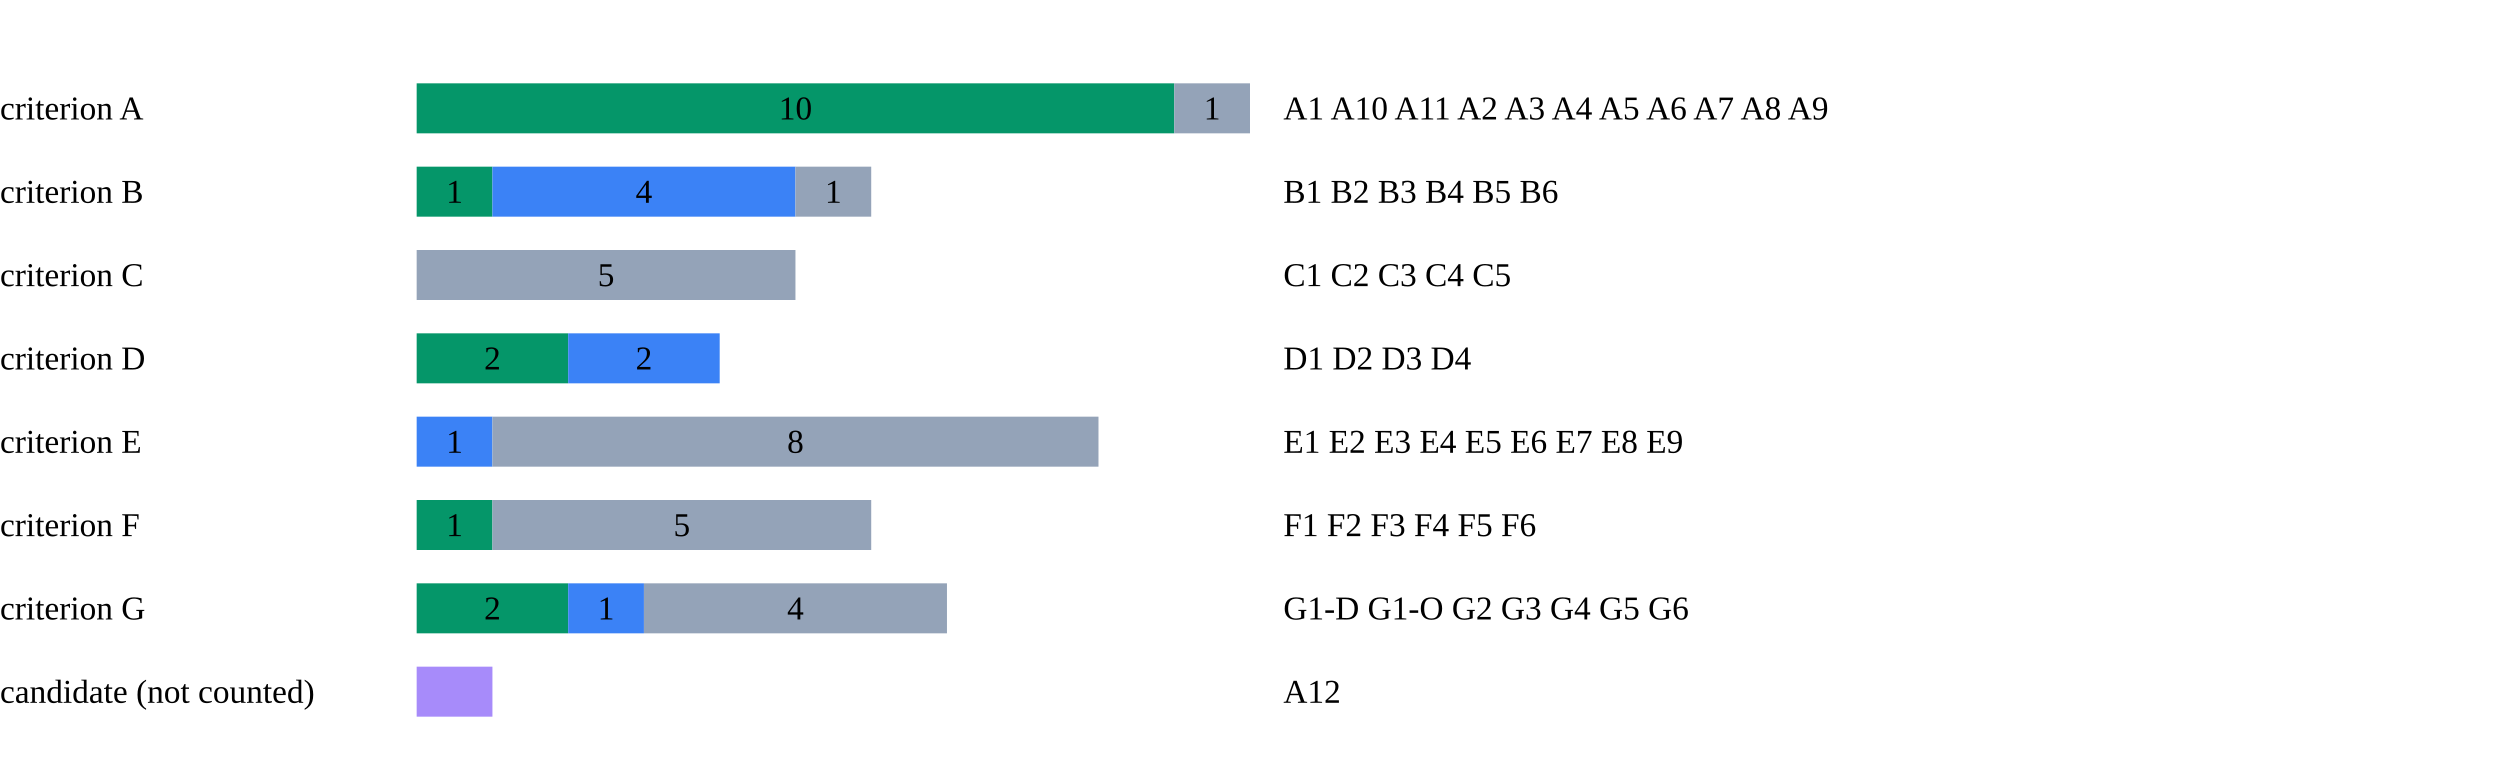
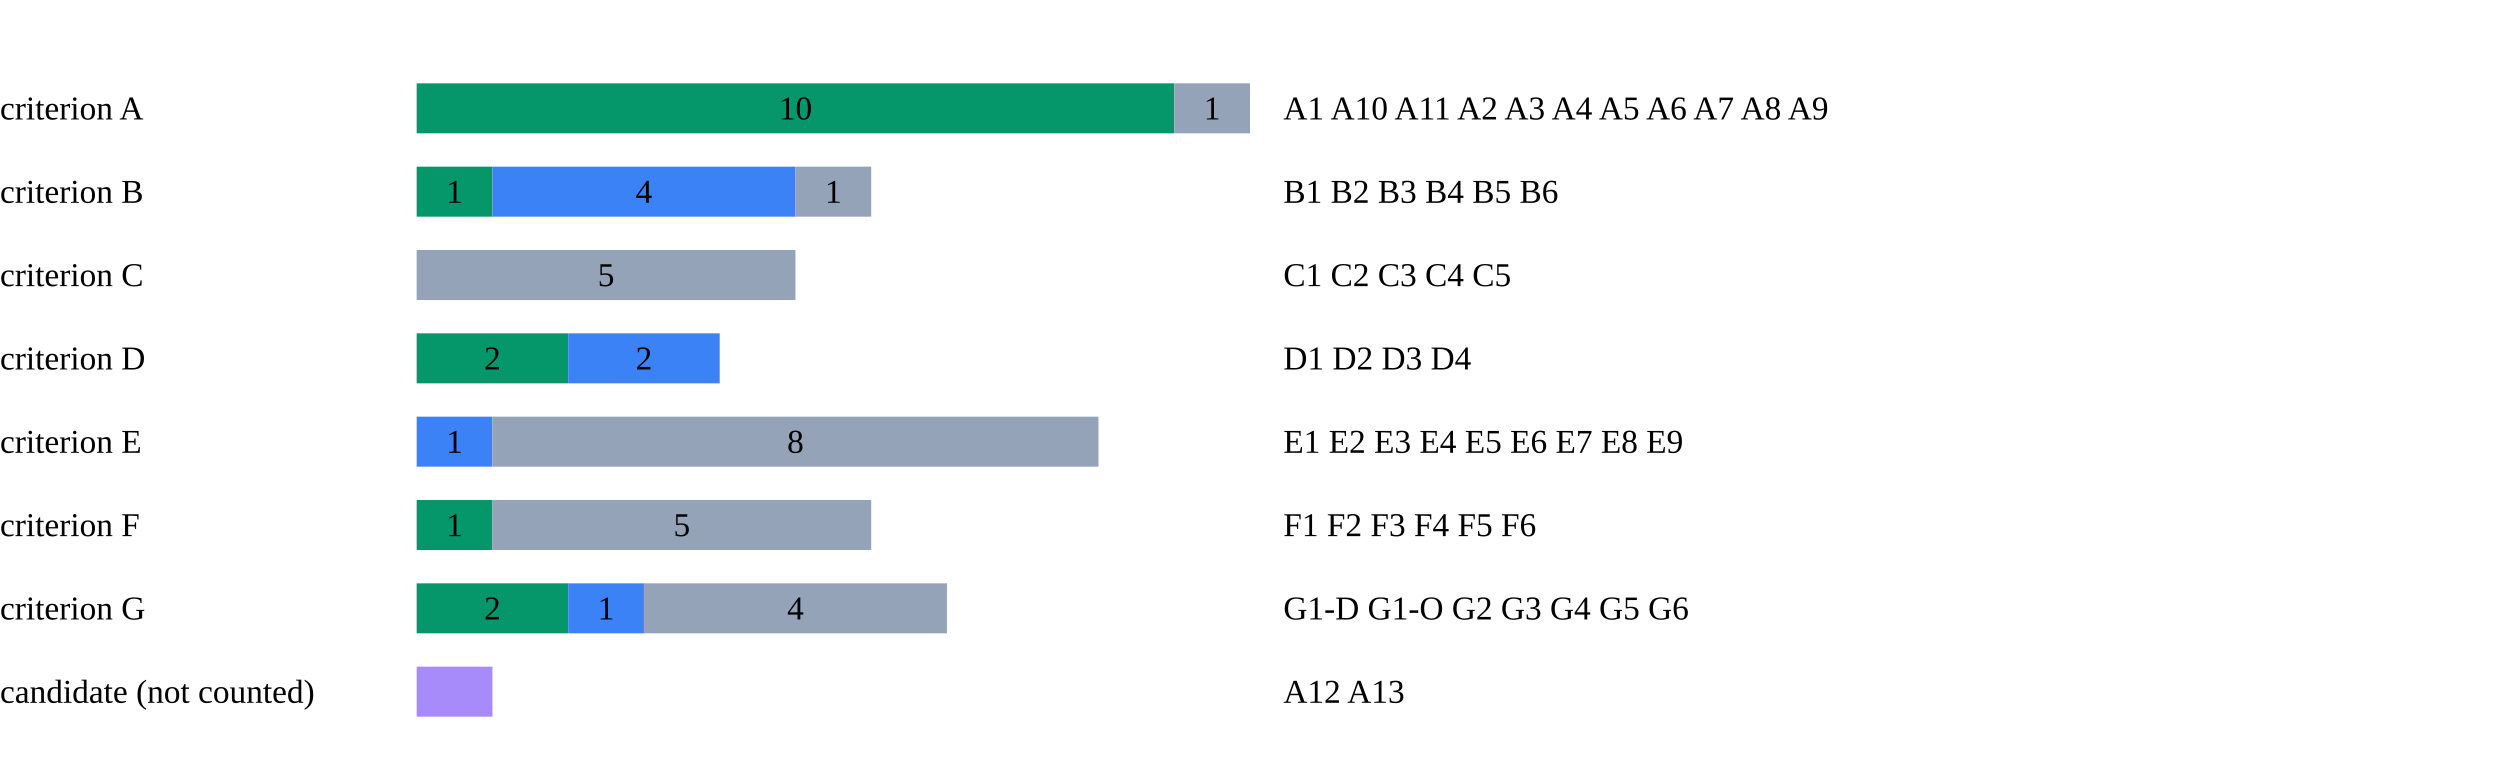
<svg xmlns="http://www.w3.org/2000/svg" viewBox="0 0 900 282" width="100%" role="img" aria-label="Indicators by criterion and measurement status" data-reads="framework_A_harness_built_2026-09-10_rj5 framework_A_measured_2026-09-10_rj5 framework_A_specified_2026-09-10_rj5 framework_B_harness_built_2026-09-10_rj5 framework_B_measured_2026-09-10_rj5 framework_B_specified_2026-09-10_rj5 framework_C_harness_built_2026-09-10_rj5 framework_C_measured_2026-09-10_rj5 framework_C_specified_2026-09-10_rj5 framework_D_harness_built_2026-09-10_rj5 framework_D_measured_2026-09-10_rj5 framework_D_specified_2026-09-10_rj5 framework_E_harness_built_2026-09-10_rj5 framework_E_measured_2026-09-10_rj5 framework_E_specified_2026-09-10_rj5 framework_F_harness_built_2026-09-10_rj5 framework_F_measured_2026-09-10_rj5 framework_F_specified_2026-09-10_rj5 framework_G_harness_built_2026-09-10_rj5 framework_G_measured_2026-09-10_rj5 framework_G_specified_2026-09-10_rj5" data-files="ai_readiness_framework">
  <text class="lbl" x="0" y="43" text-anchor="start" data-src="label">criterion A</text>
  <rect x="150" y="30" width="272.727" height="18" fill="#059669" />
  <text class="inbar" x="286.364" y="43" text-anchor="middle" data-src="result:framework_A_measured_2026-09-10_rj5">10</text>
  <rect x="422.727" y="30" width="27.273" height="18" fill="#94a3b8" />
  <text class="inbar" x="436.364" y="43" text-anchor="middle" data-src="result:framework_A_specified_2026-09-10_rj5">1</text>
  <text class="codes" x="462" y="43" text-anchor="start" data-src="label">A1 A10 A11 A2 A3 A4 A5 A6 A7 A8 A9</text>
  <text class="lbl" x="0" y="73" text-anchor="start" data-src="label">criterion B</text>
  <rect x="150" y="60" width="27.273" height="18" fill="#059669" />
  <text class="inbar" x="163.636" y="73" text-anchor="middle" data-src="result:framework_B_measured_2026-09-10_rj5">1</text>
  <rect x="177.273" y="60" width="109.091" height="18" fill="#3b82f6" />
  <text class="inbar" x="231.818" y="73" text-anchor="middle" data-src="result:framework_B_harness_built_2026-09-10_rj5">4</text>
  <rect x="286.364" y="60" width="27.273" height="18" fill="#94a3b8" />
  <text class="inbar" x="300" y="73" text-anchor="middle" data-src="result:framework_B_specified_2026-09-10_rj5">1</text>
  <text class="codes" x="462" y="73" text-anchor="start" data-src="label">B1 B2 B3 B4 B5 B6</text>
  <text class="lbl" x="0" y="103" text-anchor="start" data-src="label">criterion C</text>
  <rect x="150" y="90" width="136.364" height="18" fill="#94a3b8" />
  <text class="inbar" x="218.182" y="103" text-anchor="middle" data-src="result:framework_C_specified_2026-09-10_rj5">5</text>
  <text class="codes" x="462" y="103" text-anchor="start" data-src="label">C1 C2 C3 C4 C5</text>
  <text class="lbl" x="0" y="133" text-anchor="start" data-src="label">criterion D</text>
  <rect x="150" y="120" width="54.545" height="18" fill="#059669" />
  <text class="inbar" x="177.273" y="133" text-anchor="middle" data-src="result:framework_D_measured_2026-09-10_rj5">2</text>
  <rect x="204.545" y="120" width="54.545" height="18" fill="#3b82f6" />
  <text class="inbar" x="231.818" y="133" text-anchor="middle" data-src="result:framework_D_harness_built_2026-09-10_rj5">2</text>
  <text class="codes" x="462" y="133" text-anchor="start" data-src="label">D1 D2 D3 D4</text>
  <text class="lbl" x="0" y="163" text-anchor="start" data-src="label">criterion E</text>
  <rect x="150" y="150" width="27.273" height="18" fill="#3b82f6" />
  <text class="inbar" x="163.636" y="163" text-anchor="middle" data-src="result:framework_E_harness_built_2026-09-10_rj5">1</text>
  <rect x="177.273" y="150" width="218.182" height="18" fill="#94a3b8" />
  <text class="inbar" x="286.364" y="163" text-anchor="middle" data-src="result:framework_E_specified_2026-09-10_rj5">8</text>
  <text class="codes" x="462" y="163" text-anchor="start" data-src="label">E1 E2 E3 E4 E5 E6 E7 E8 E9</text>
  <text class="lbl" x="0" y="193" text-anchor="start" data-src="label">criterion F</text>
  <rect x="150" y="180" width="27.273" height="18" fill="#059669" />
  <text class="inbar" x="163.636" y="193" text-anchor="middle" data-src="result:framework_F_measured_2026-09-10_rj5">1</text>
  <rect x="177.273" y="180" width="136.364" height="18" fill="#94a3b8" />
  <text class="inbar" x="245.455" y="193" text-anchor="middle" data-src="result:framework_F_specified_2026-09-10_rj5">5</text>
  <text class="codes" x="462" y="193" text-anchor="start" data-src="label">F1 F2 F3 F4 F5 F6</text>
  <text class="lbl" x="0" y="223" text-anchor="start" data-src="label">criterion G</text>
  <rect x="150" y="210" width="54.545" height="18" fill="#059669" />
  <text class="inbar" x="177.273" y="223" text-anchor="middle" data-src="result:framework_G_measured_2026-09-10_rj5">2</text>
  <rect x="204.545" y="210" width="27.273" height="18" fill="#3b82f6" />
  <text class="inbar" x="218.182" y="223" text-anchor="middle" data-src="result:framework_G_harness_built_2026-09-10_rj5">1</text>
  <rect x="231.818" y="210" width="109.091" height="18" fill="#94a3b8" />
  <text class="inbar" x="286.364" y="223" text-anchor="middle" data-src="result:framework_G_specified_2026-09-10_rj5">4</text>
  <text class="codes" x="462" y="223" text-anchor="start" data-src="label">G1-D G1-O G2 G3 G4 G5 G6</text>
  <text class="lbl" x="0" y="253" text-anchor="start" data-src="label">candidate (not counted)</text>
  <rect x="150" y="240" width="27.273" height="18" fill="#a78bfa" />
-   <text class="codes" x="462" y="253" text-anchor="start" data-src="label">A12</text>
+   <text class="codes" x="462" y="253" text-anchor="start" data-src="label">A12 A13</text>
</svg>
